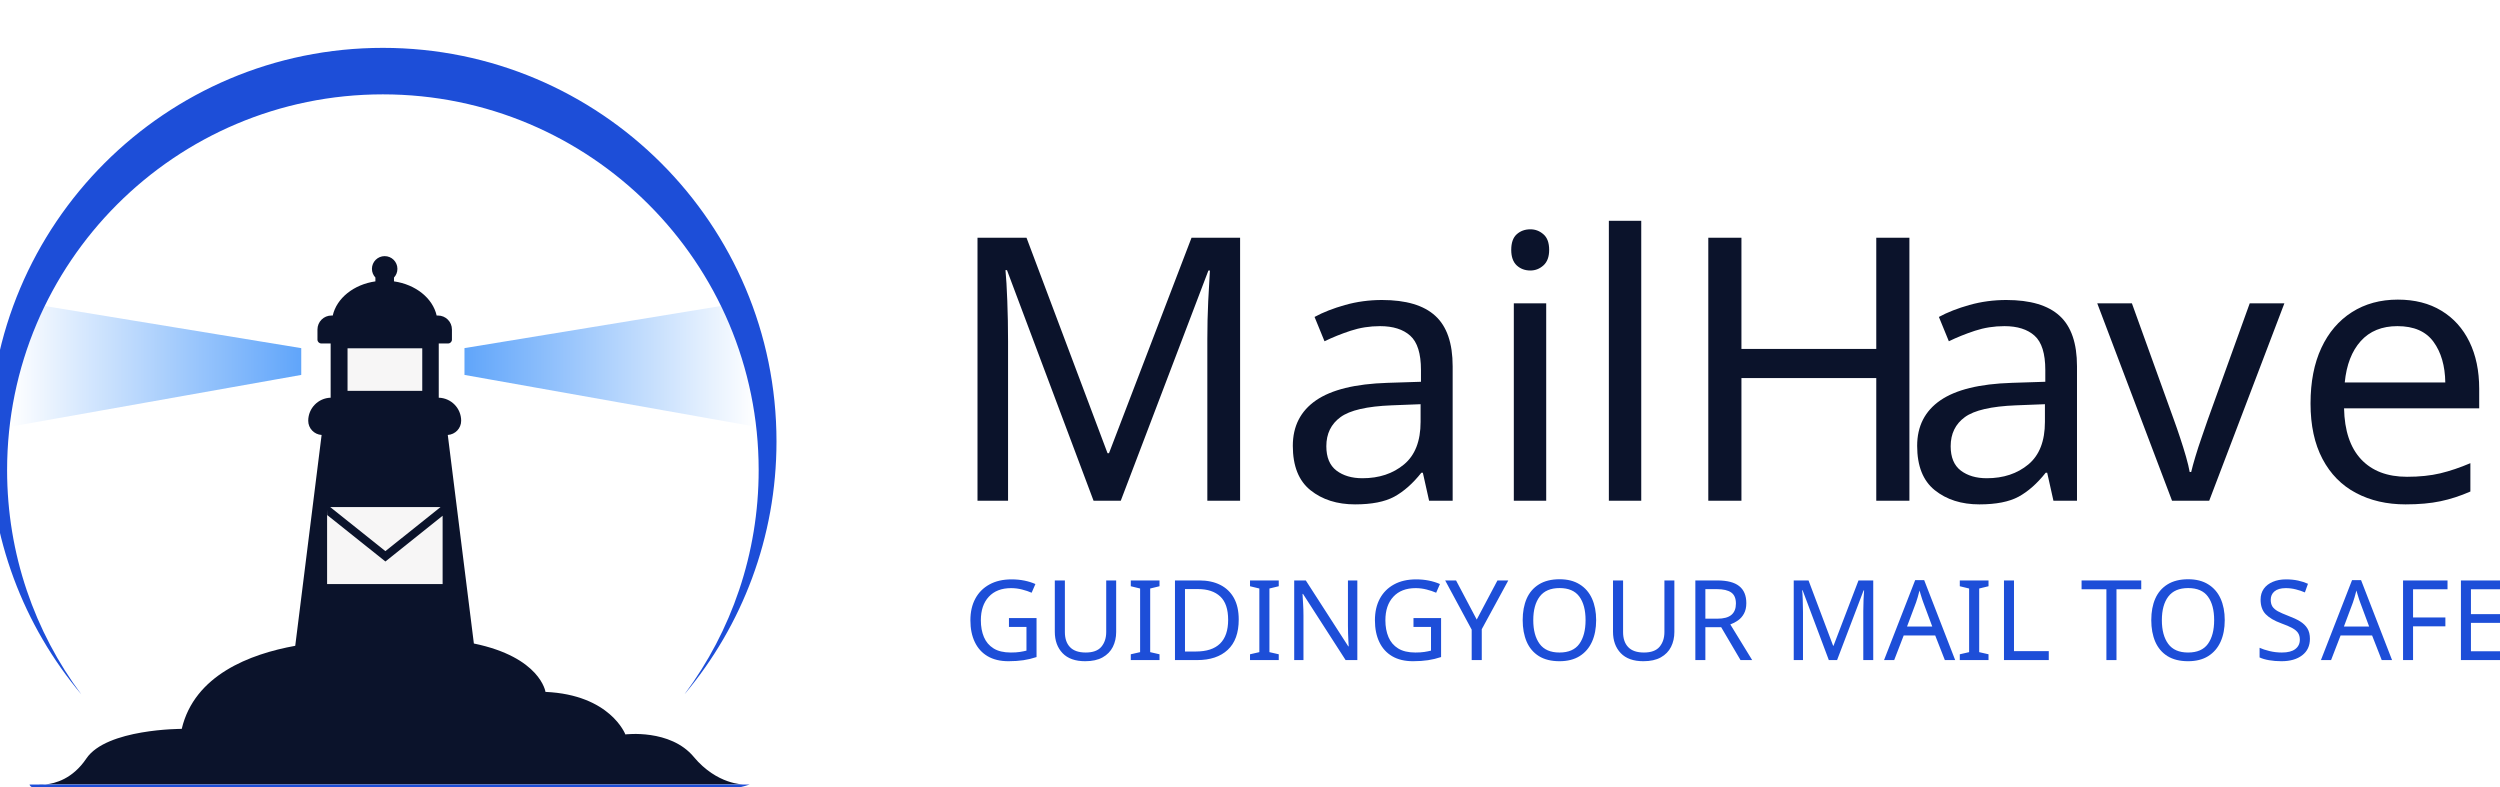
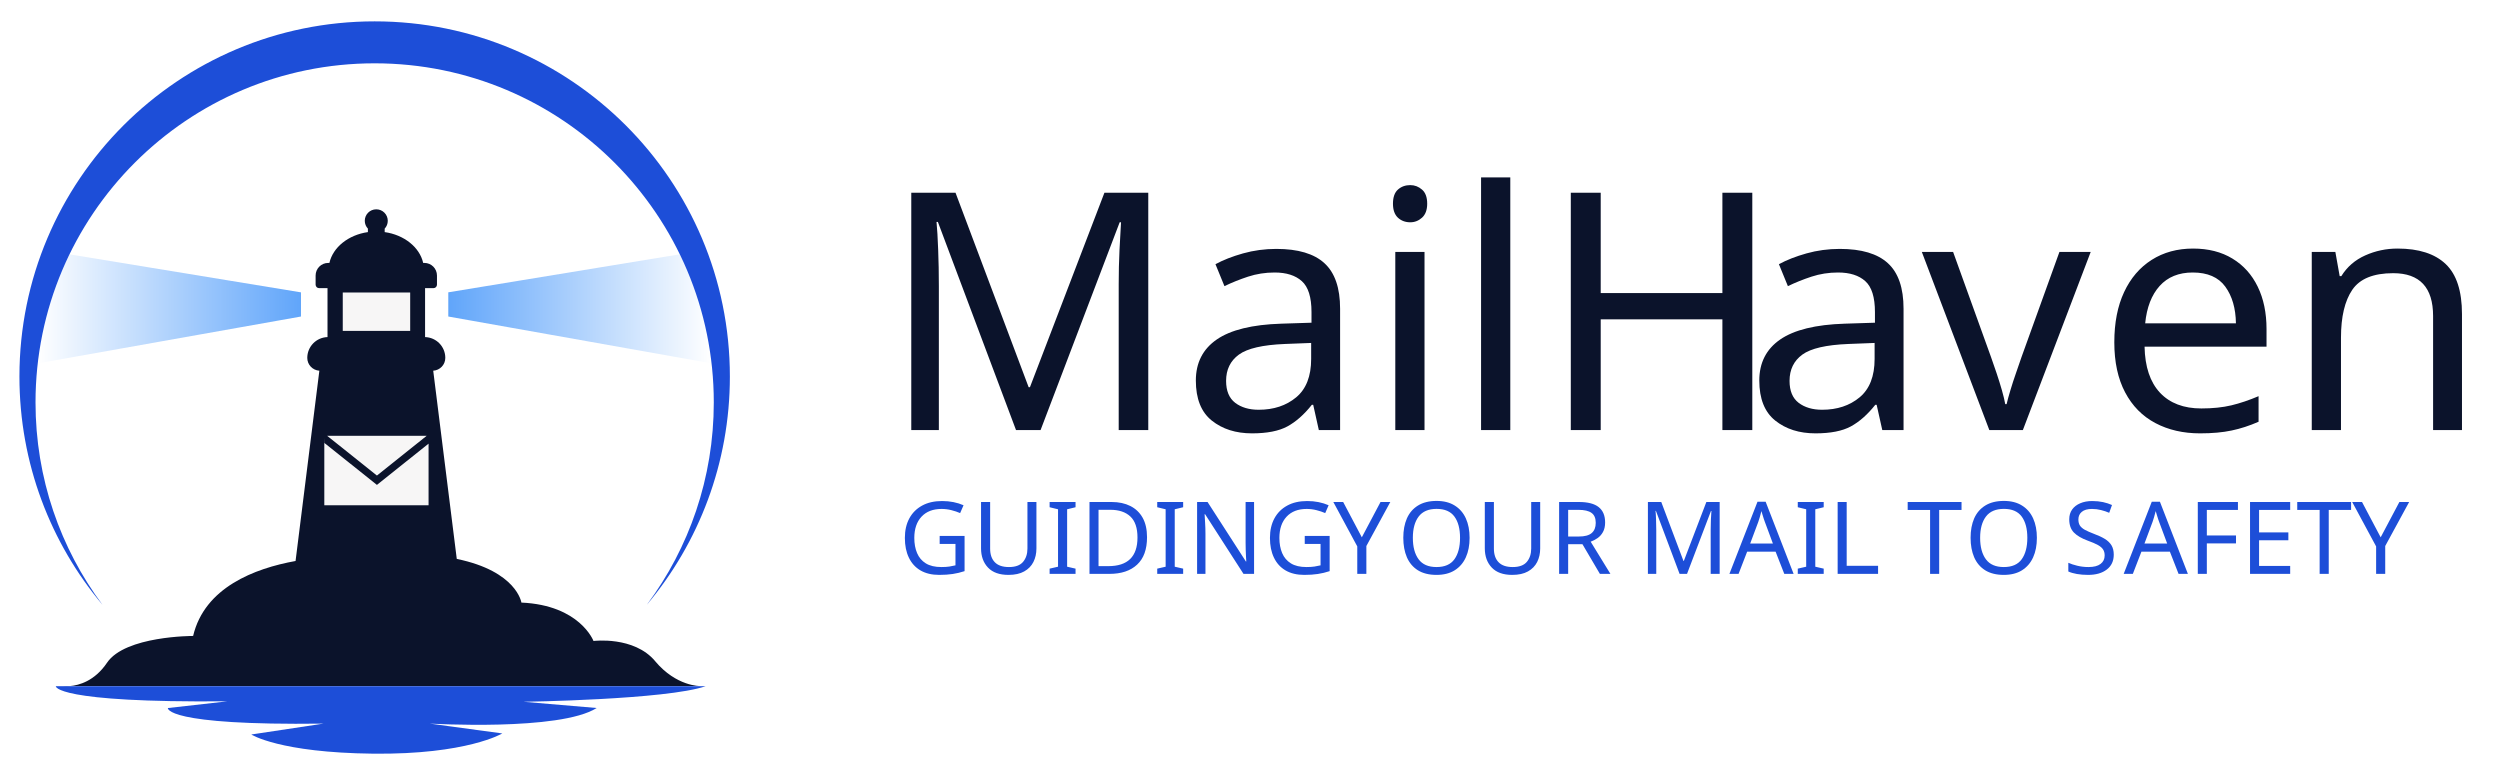
- <svg xmlns="http://www.w3.org/2000/svg" id="Livello_1" data-name="Livello 1" viewBox="80 185 620 195">
+ <svg xmlns="http://www.w3.org/2000/svg" id="Livello_1" data-name="Livello 1" viewBox="72 191 687 211">
  <defs>
    <style>
      .cls-1 {
        fill: url(#Sfumatura_senza_nome_6);
      }

      .cls-1, .cls-2, .cls-3, .cls-4, .cls-5, .cls-6 {
        stroke-width: 0px;
      }

      .cls-2 {
        fill: #f7f6f6;
      }

      .cls-7 {
        letter-spacing: -.05em;
      }

      .cls-8 {
        letter-spacing: -.03em;
      }

      .cls-9 {
        font-size: 91.35px;
      }

      .cls-9, .cls-10 {
        font-family: Interstate-Regular, Interstate;
      }

      .cls-9, .cls-5 {
        fill: #0b132b;
      }

      .cls-10 {
        font-size: 27.66px;
      }

      .cls-10, .cls-4 {
        fill: #1d4ed8;
      }

      .cls-11 {
        letter-spacing: -.02em;
      }

      .cls-12 {
        letter-spacing: -.03em;
      }

      .cls-13 {
        letter-spacing: 0em;
      }

      .cls-14 {
        letter-spacing: -.01em;
      }

      .cls-3 {
        fill: url(#Sfumatura_senza_nome_10);
      }

      .cls-6 {
        fill: #161a32;
      }
    </style>
    <linearGradient id="Sfumatura_senza_nome_10" data-name="Sfumatura senza nome 10" x1="82.37" y1="275.87" x2="154.71" y2="275.87" gradientUnits="userSpaceOnUse">
      <stop offset="0" stop-color="#fff" />
      <stop offset="1" stop-color="#60a5fa" />
    </linearGradient>
    <linearGradient id="Sfumatura_senza_nome_6" data-name="Sfumatura senza nome 6" x1="195.19" y1="275.87" x2="267.53" y2="275.87" gradientUnits="userSpaceOnUse">
      <stop offset="0" stop-color="#60a5fa" />
      <stop offset="1" stop-color="#fff" />
    </linearGradient>
  </defs>
  <g>
    <g>
      <path class="cls-3" d="M154.71,271.33v6.65l-72.35,12.87c1.22-10.64,4.23-20.73,8.72-29.96l63.63,10.45Z" />
      <path class="cls-1" d="M267.53,290.85l-72.34-12.87v-6.65l63.62-10.45c4.5,9.24,7.51,19.32,8.72,29.96Z" />
    </g>
    <g>
      <path class="cls-6" d="M89.46,379.54s.7.1,1.82,0h-1.82Z" />
      <path class="cls-5" d="M252.05,372.7c-5.84-6.98-16.96-5.56-16.96-5.56,0,0-3.7-9.83-19.81-10.55,0,0-1.23-8.59-17.76-12l-6.47-51.72c1.85-.12,3.32-1.64,3.32-3.52,0-3.11-2.47-5.63-5.56-5.72v-13.45h2.32c.53,0,.95-.43.95-.95v-2.51c0-1.92-1.55-3.47-3.47-3.47h-.32c-.98-4.31-5.21-7.7-10.58-8.47v-.95c.53-.56.85-1.32.85-2.15,0-1.74-1.41-3.16-3.16-3.16s-3.16,1.41-3.16,3.16c0,.83.33,1.58.86,2.15v.95c-5.37.77-9.6,4.16-10.58,8.47h-.32c-1.92,0-3.47,1.55-3.47,3.47v2.51c0,.53.43.95.95.95h2.32v13.45c-3.08.09-5.56,2.61-5.56,5.72,0,1.88,1.47,3.4,3.32,3.52l-6.54,52.29c-11.27,2.04-25,7.27-28.15,20.6,0,0-18.67-.05-23.66,7.36-3.41,5.06-7.75,6.2-10.15,6.41h173.17s-6.56.14-12.4-6.84Z" />
    </g>
    <path class="cls-4" d="M249.83,357.08c11.51-15.5,18.32-34.7,18.32-55.49,0-51.47-41.73-93.19-93.2-93.19s-93.19,41.73-93.19,93.19c0,20.84,6.85,40.1,18.41,55.62-14.25-16.96-22.83-38.85-22.83-62.73,0-53.91,43.7-97.61,97.61-97.61s97.62,43.7,97.62,97.61c0,23.83-8.55,45.67-22.73,62.61Z" />
    <path class="cls-4" d="M87.34,379.59s-.43,4.56,47.17,4.13l-16.38,1.85s-1.01,4.85,42.74,4.28l-19.81,2.99s7.68,4.99,33.48,5.27,35.49-5.56,35.49-5.56l-19.95-2.71s35.77,2.14,45.89-4.28l-20.09-1.71s39.33-.57,50.02-4.28H87.34Z" />
    <g>
      <rect class="cls-2" x="166.19" y="271.38" width="18.53" height="10.55" />
      <g>
        <polygon class="cls-2" points="189.77 312.91 189.77 329.85 161.12 329.85 161.12 311.39 161.16 312.74 175.58 324.25 189.77 312.91" />
        <polygon class="cls-2" points="189.26 310.75 188.46 311.39 175.58 321.68 162.69 311.39 161.89 310.75 189.26 310.75" />
      </g>
    </g>
  </g>
  <g>
    <text class="cls-9" transform="translate(313.56 309.18)">
      <tspan x="0" y="0">MailH</tspan>
      <tspan class="cls-14" x="237.69" y="0">a</tspan>
      <tspan class="cls-11" x="286.56" y="0">v</tspan>
      <tspan class="cls-13" x="334.42" y="0">en</tspan>
    </text>
    <text class="cls-10" transform="translate(318.97 348.7)">
      <tspan x="0" y="0">GUIDING </tspan>
      <tspan class="cls-7" x="119.43" y="0">Y</tspan>
      <tspan x="136.97" y="0">OUR MAIL </tspan>
      <tspan class="cls-8" x="276.98" y="0">T</tspan>
      <tspan x="292.86" y="0">O </tspan>
      <tspan class="cls-12" x="320" y="0">S</tspan>
      <tspan x="336.62" y="0">AFETY</tspan>
    </text>
  </g>
</svg>
